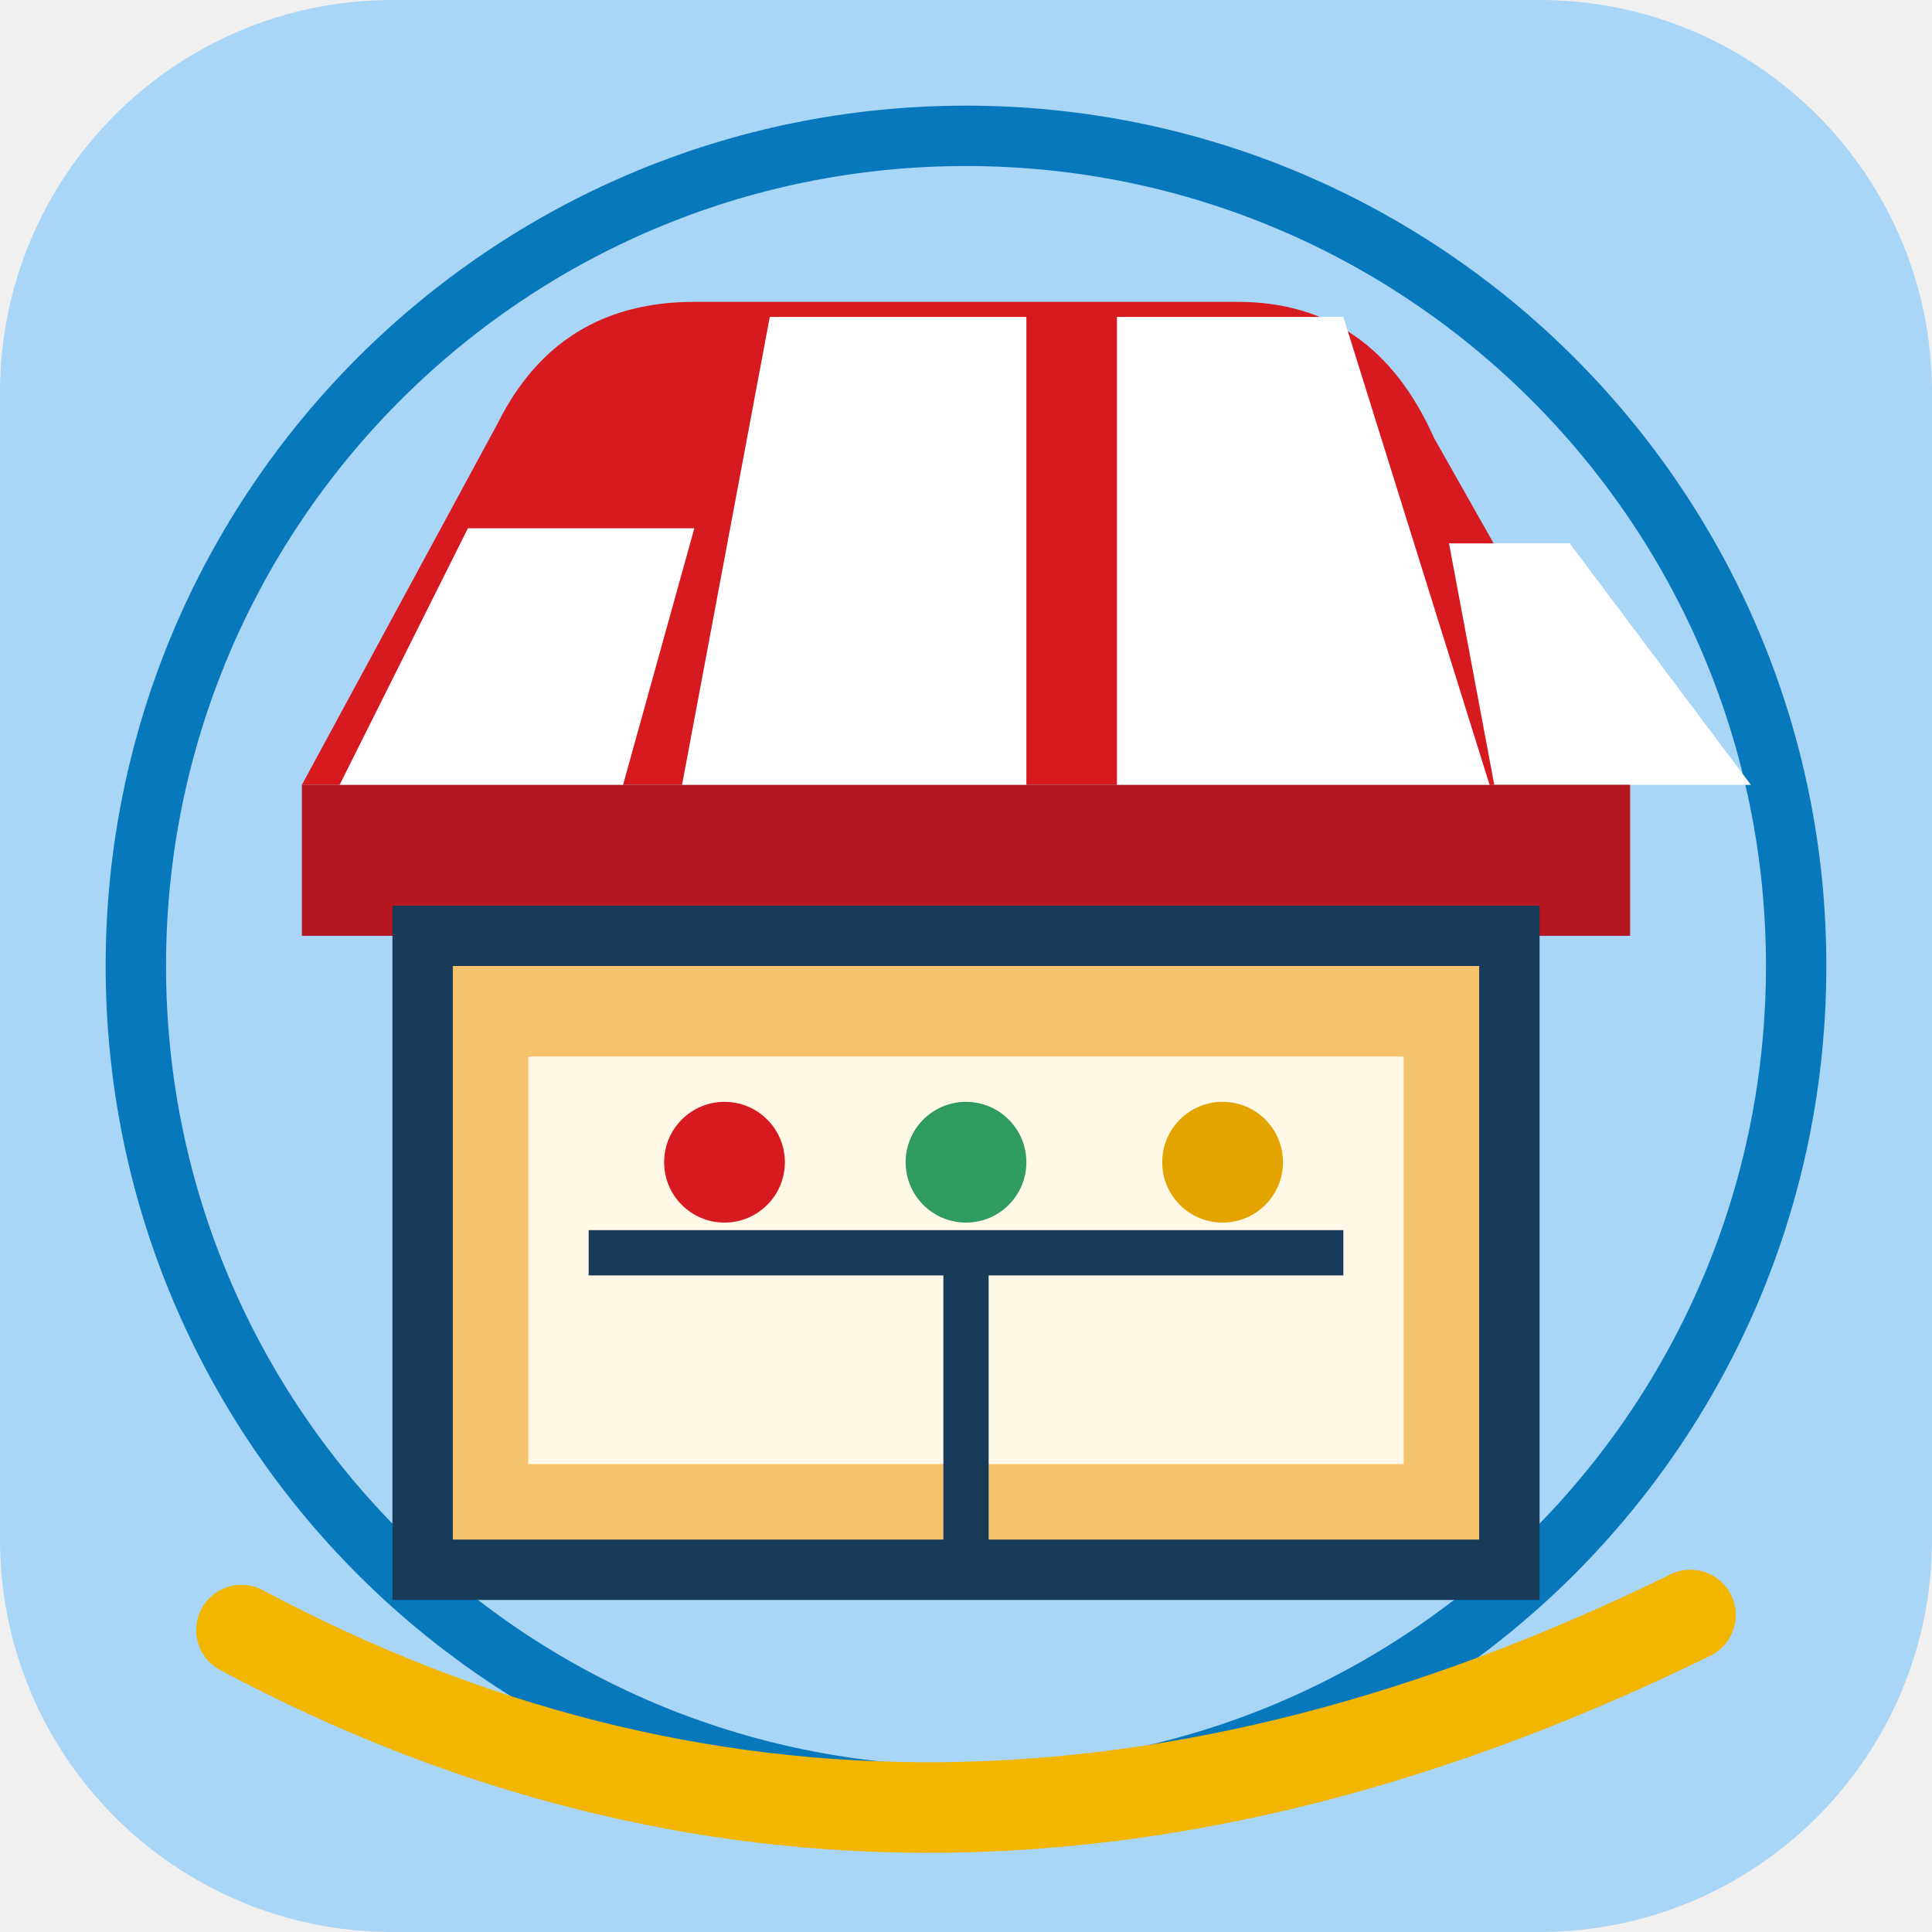
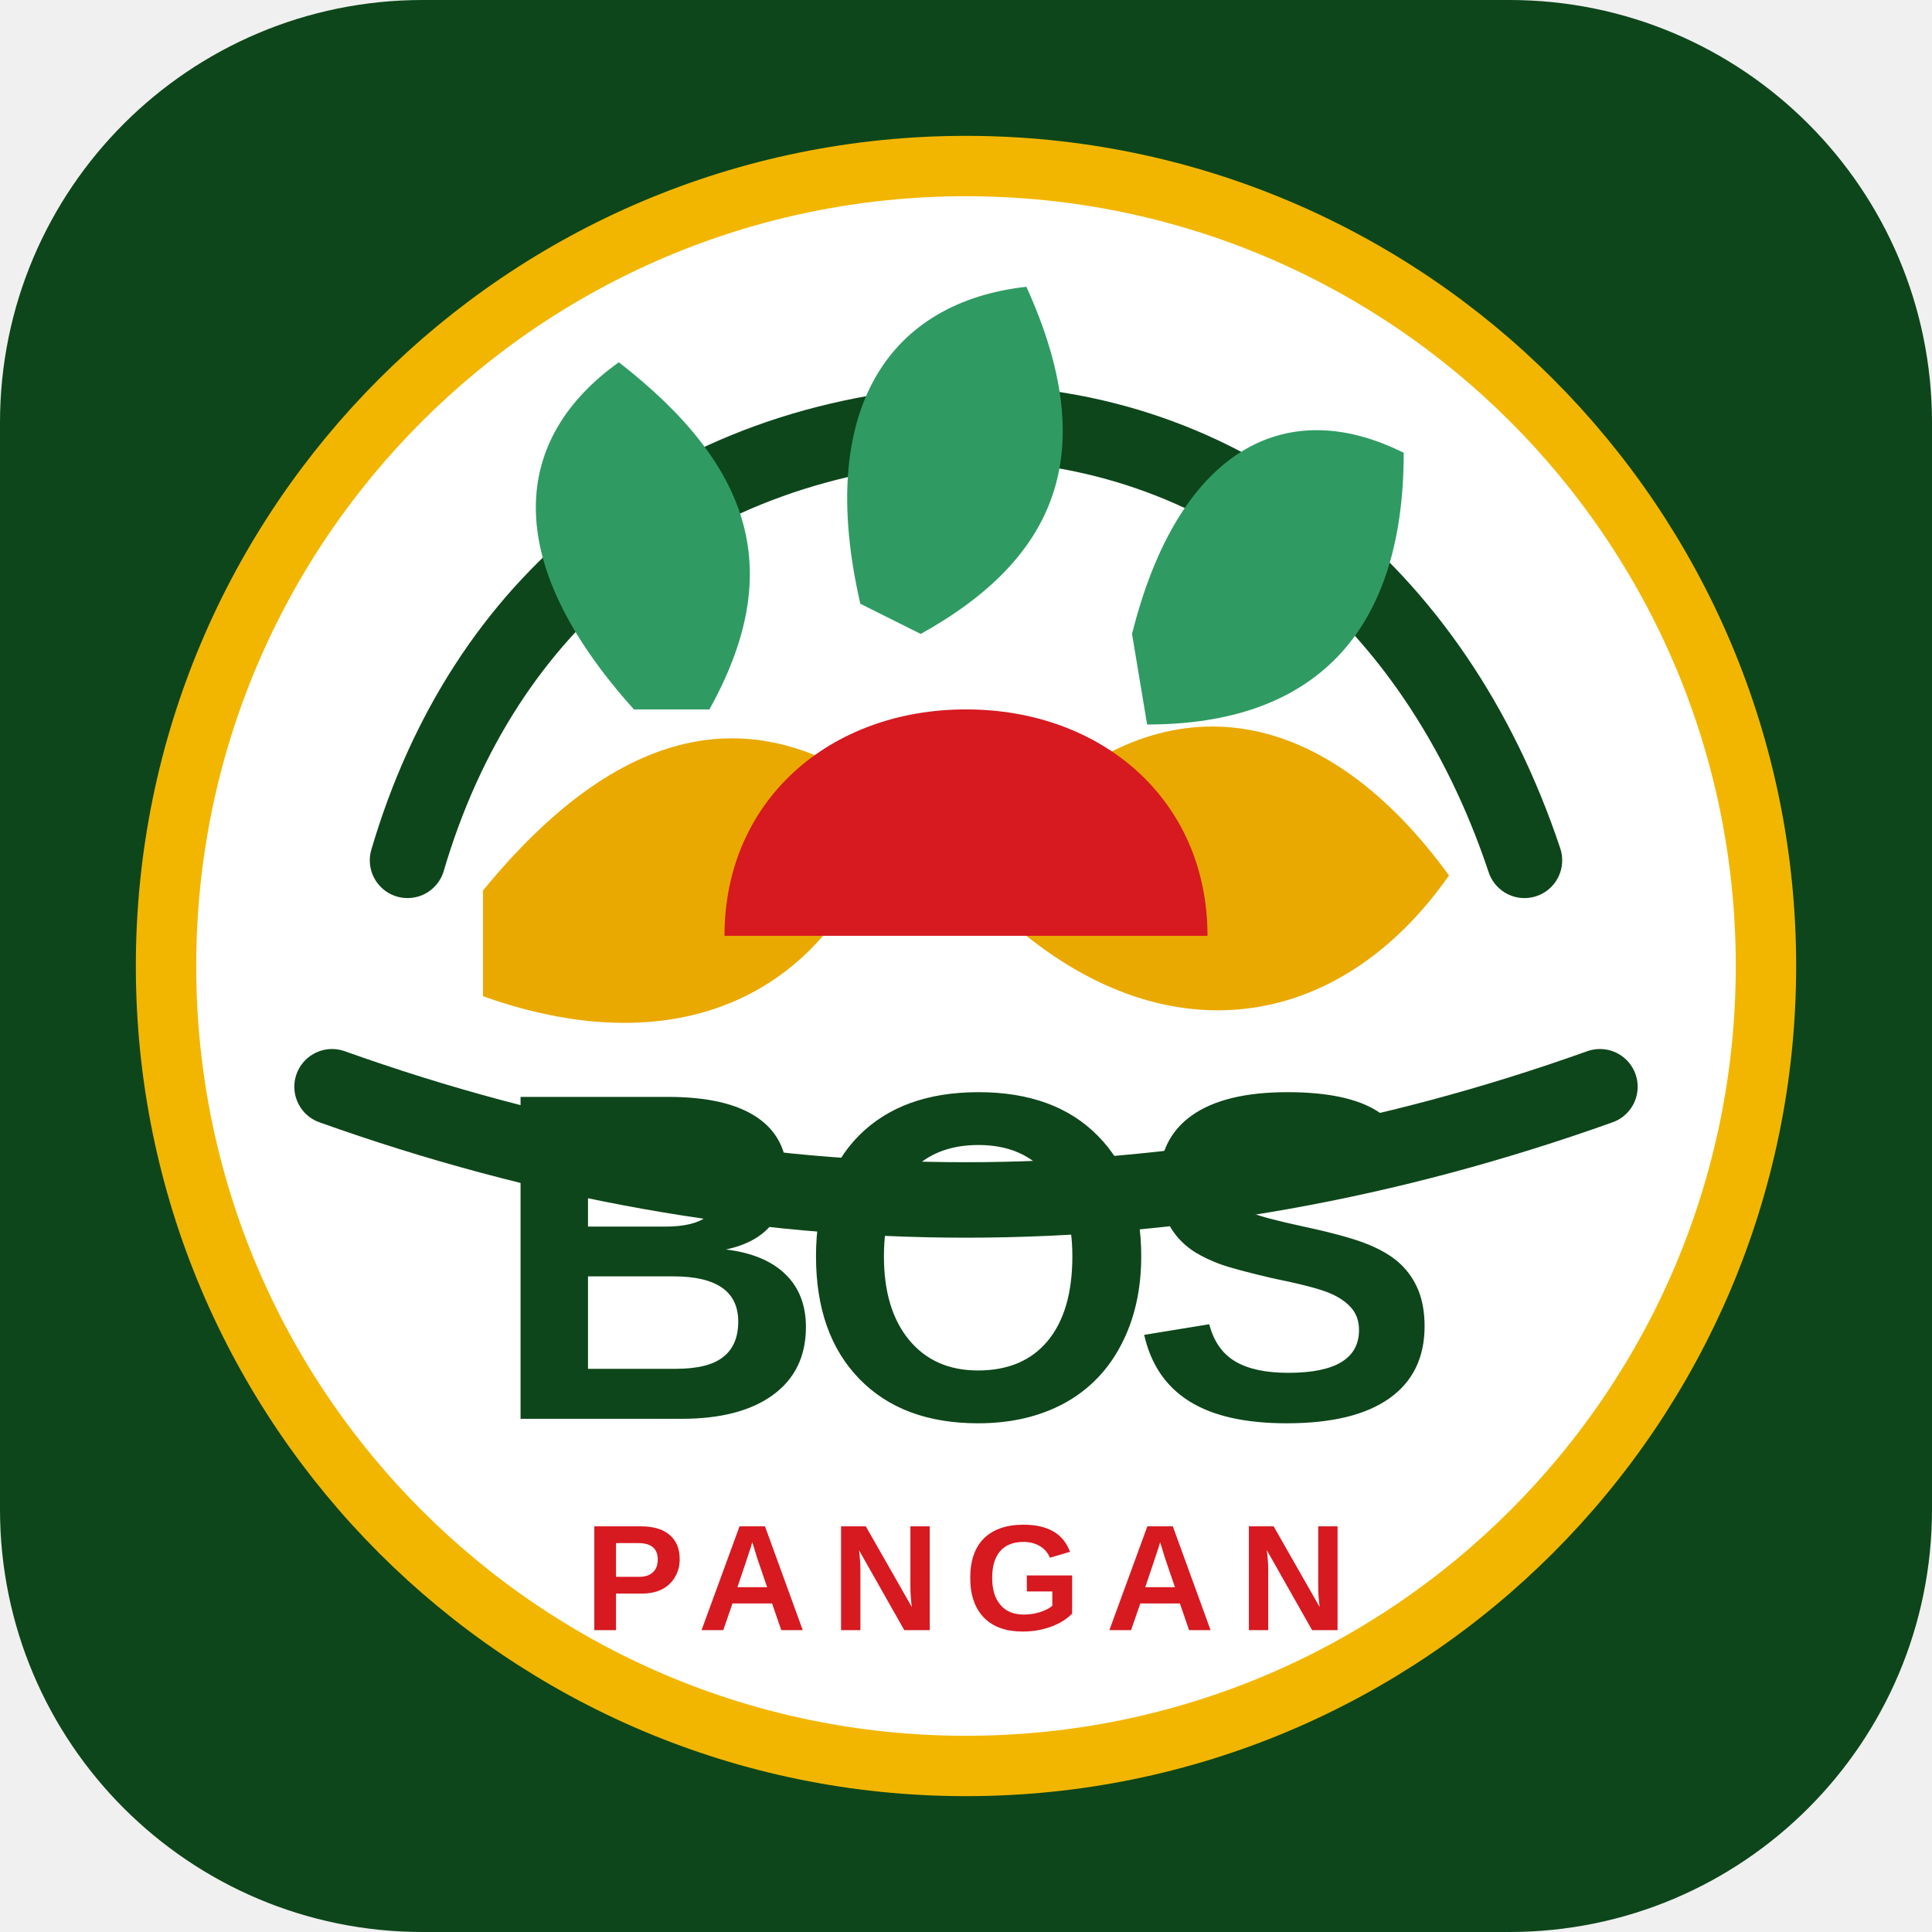
<svg xmlns="http://www.w3.org/2000/svg" viewBox="0 0 128 128">
-   <rect width="128" height="128" rx="26" fill="#a9d5f6" />
-   <circle cx="64" cy="64" r="55" fill="none" stroke="#0878bd" stroke-width="4" />
-   <path d="M20 52 33 28q4-8 13-8h36q9 0 13 9l13 23Z" fill="#d71920" />
-   <path d="M31 35h15l-5 18H22Zm20-14h17v32H45Zm23 0h15l10 32H74Zm22 15h8l12 16H99Z" fill="#fff" />
-   <path d="M20 52h88v10H20Z" fill="#b51620" />
-   <path d="M28 62h72v42H28Z" fill="#f4c36b" stroke="#183b5a" stroke-width="4" />
-   <path d="M35 70h58v27H35Z" fill="#fff8e7" />
-   <path d="M39 83h50" stroke="#183b5a" stroke-width="3" />
-   <path d="M64 84v20" stroke="#183b5a" stroke-width="3" />
-   <circle cx="48" cy="77" r="4" fill="#d71920" />
-   <circle cx="64" cy="77" r="4" fill="#2f9b62" />
-   <circle cx="81" cy="77" r="4" fill="#e4a400" />
-   <path d="M16 108q45 24 96-1" fill="none" stroke="#f2b600" stroke-width="6" stroke-linecap="round" />
+   <rect width="128" height="128" rx="28" fill="#0d461a" />
+   <circle cx="64" cy="64" r="53" fill="#fff" stroke="#f2b600" stroke-width="4" />
+   <g stroke-linecap="round" stroke-linejoin="round">
+     <path d="M27 57c5-17 18-28 37-29 17 0 31 11 37 29" fill="none" stroke="#0d461a" stroke-width="5" />
+     <path d="M42 47c-9-10-8-18-1-23 9 7 11 14 6 23M57 40c-3-13 2-20 11-21 5 11 2 18-7 23M75 42c3-12 10-16 18-12 0 12-6 18-17 18" fill="#2f9b62" />
+     <path d="M32 59c9-11 18-13 27-6-3 12-13 18-27 13M69 53c9-8 19-6 27 5-7 10-18 12-28 4" fill="#e9a900" />
+     <path d="M48 62c0-9 7-15 16-15s16 6 16 15" fill="#d71920" />
+     <path d="M22 72q42 15 84 0" fill="none" stroke="#0d461a" stroke-width="5" />
+   </g>
+   <text x="64" y="94" text-anchor="middle" font-family="Arial,Helvetica,sans-serif" font-size="31" font-weight="900" letter-spacing="-2" fill="#0d461a">BOS</text>
+   <text x="64" y="108" text-anchor="middle" font-family="Arial,Helvetica,sans-serif" font-size="10" font-weight="800" letter-spacing="1.6" fill="#d71920">PANGAN</text>
</svg>
